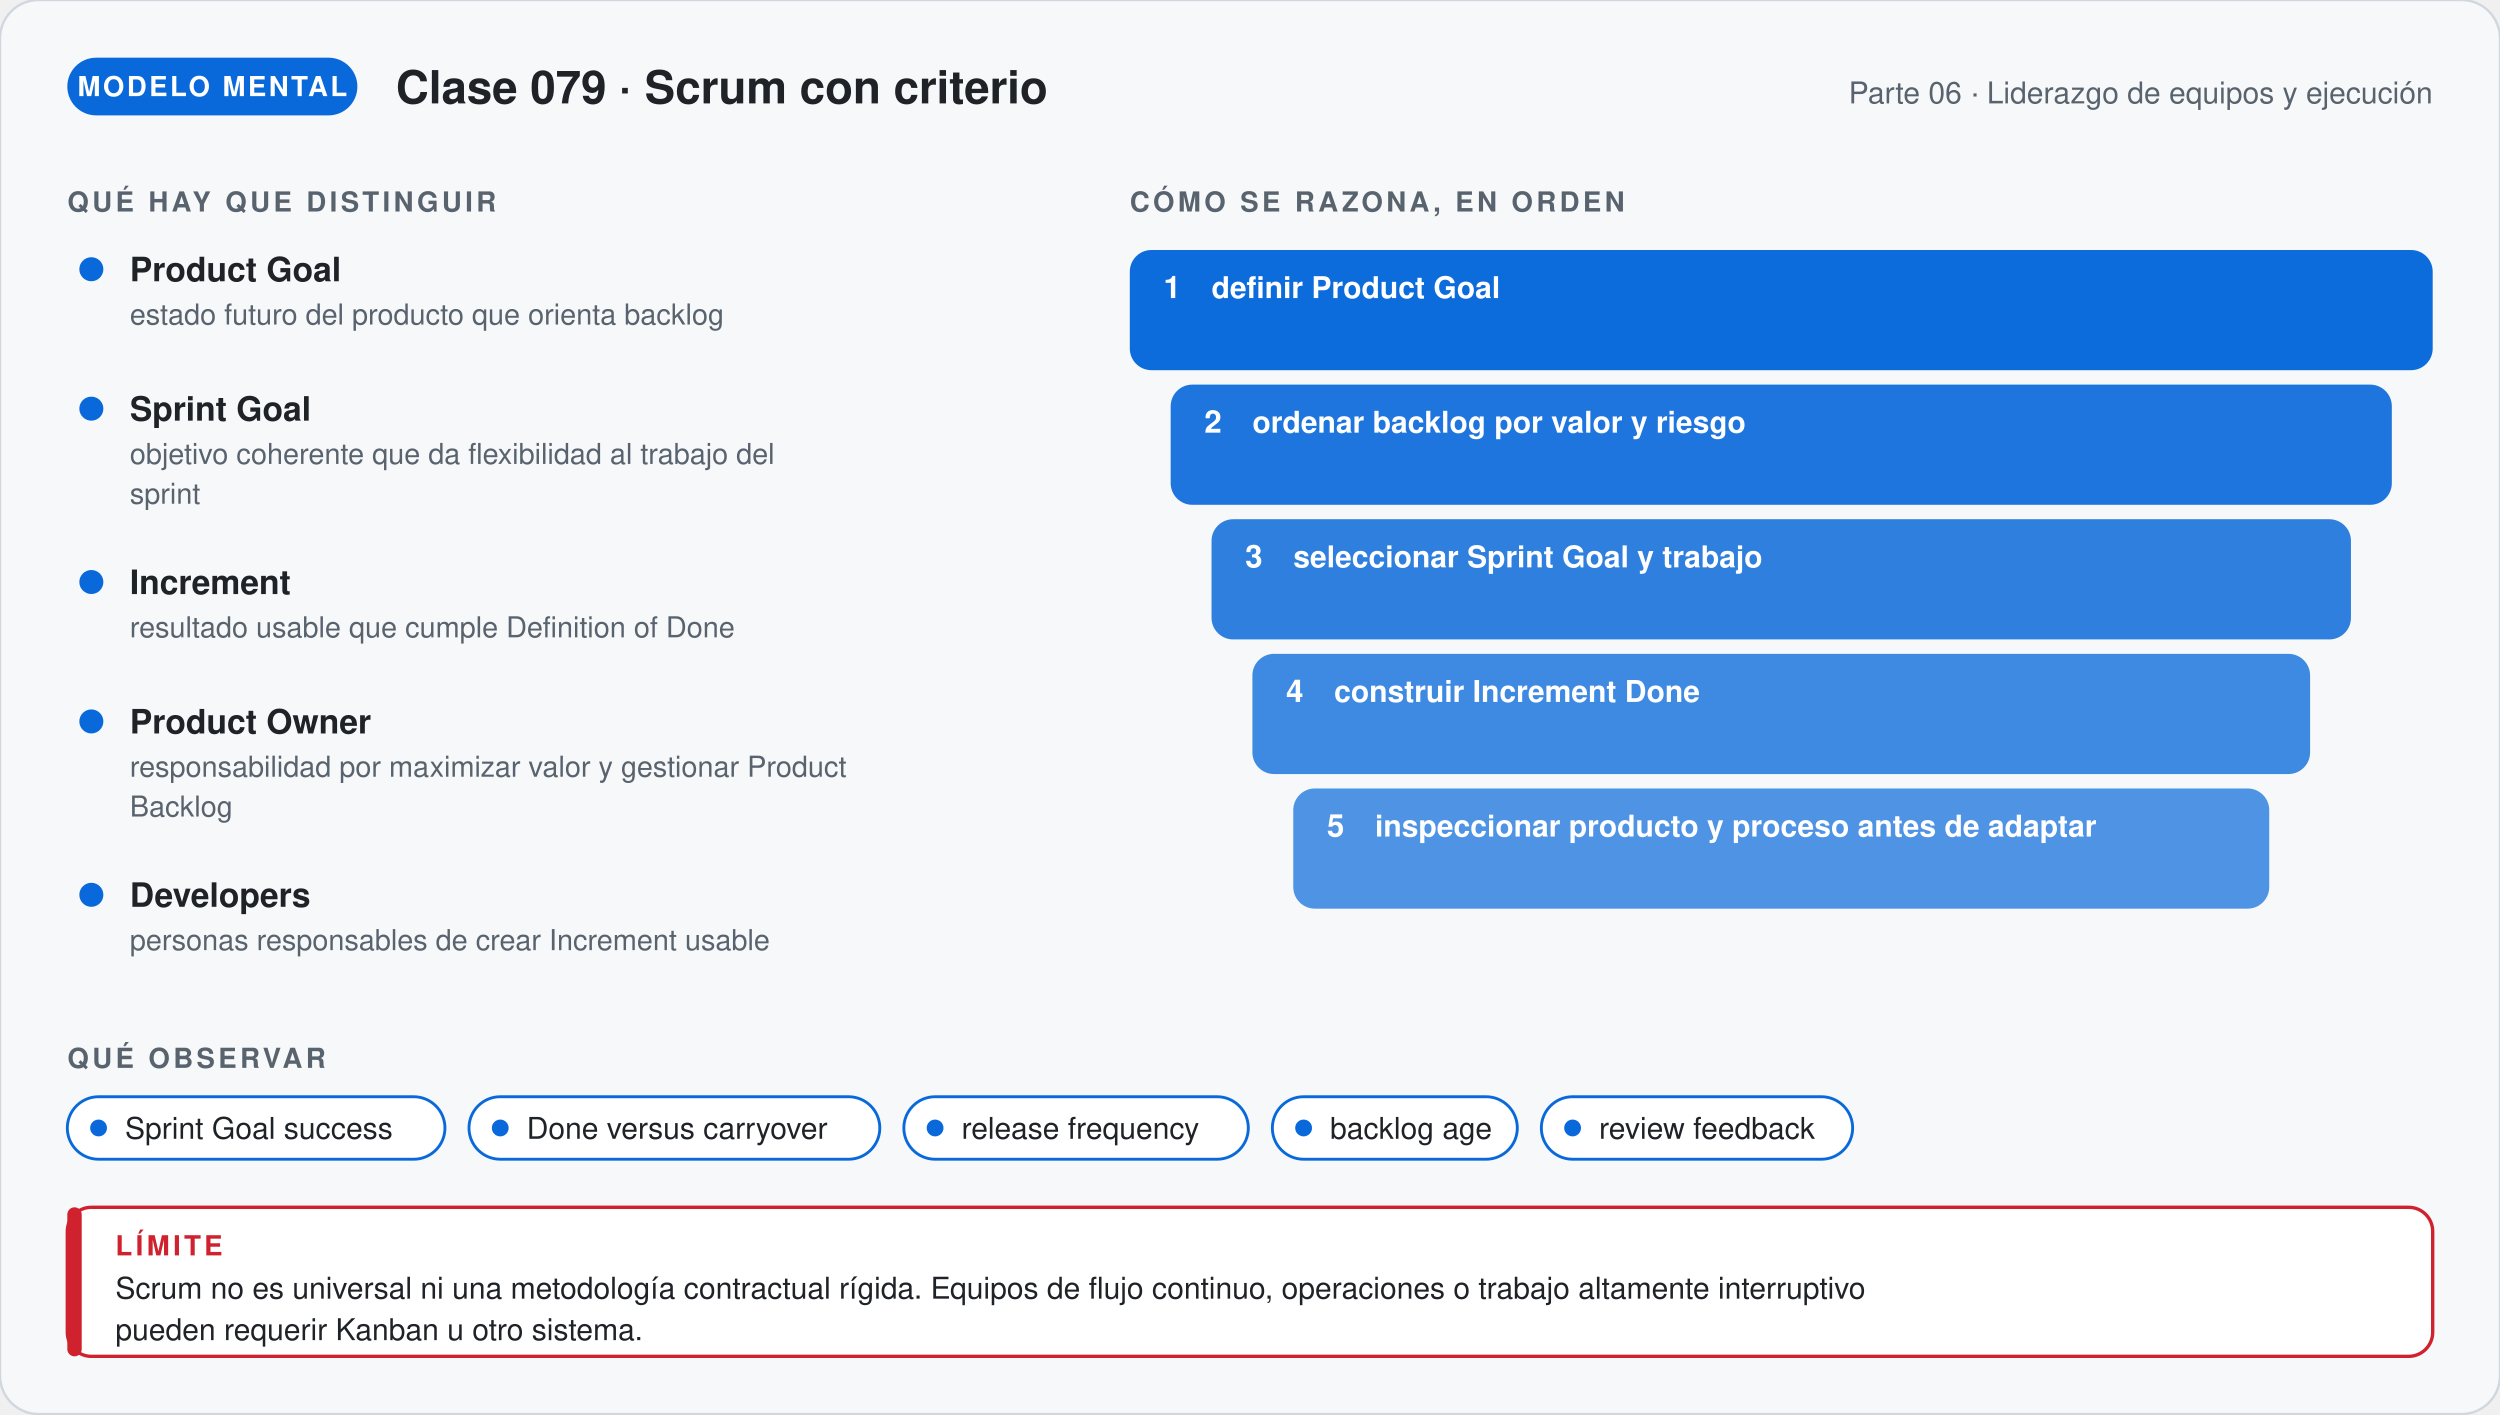
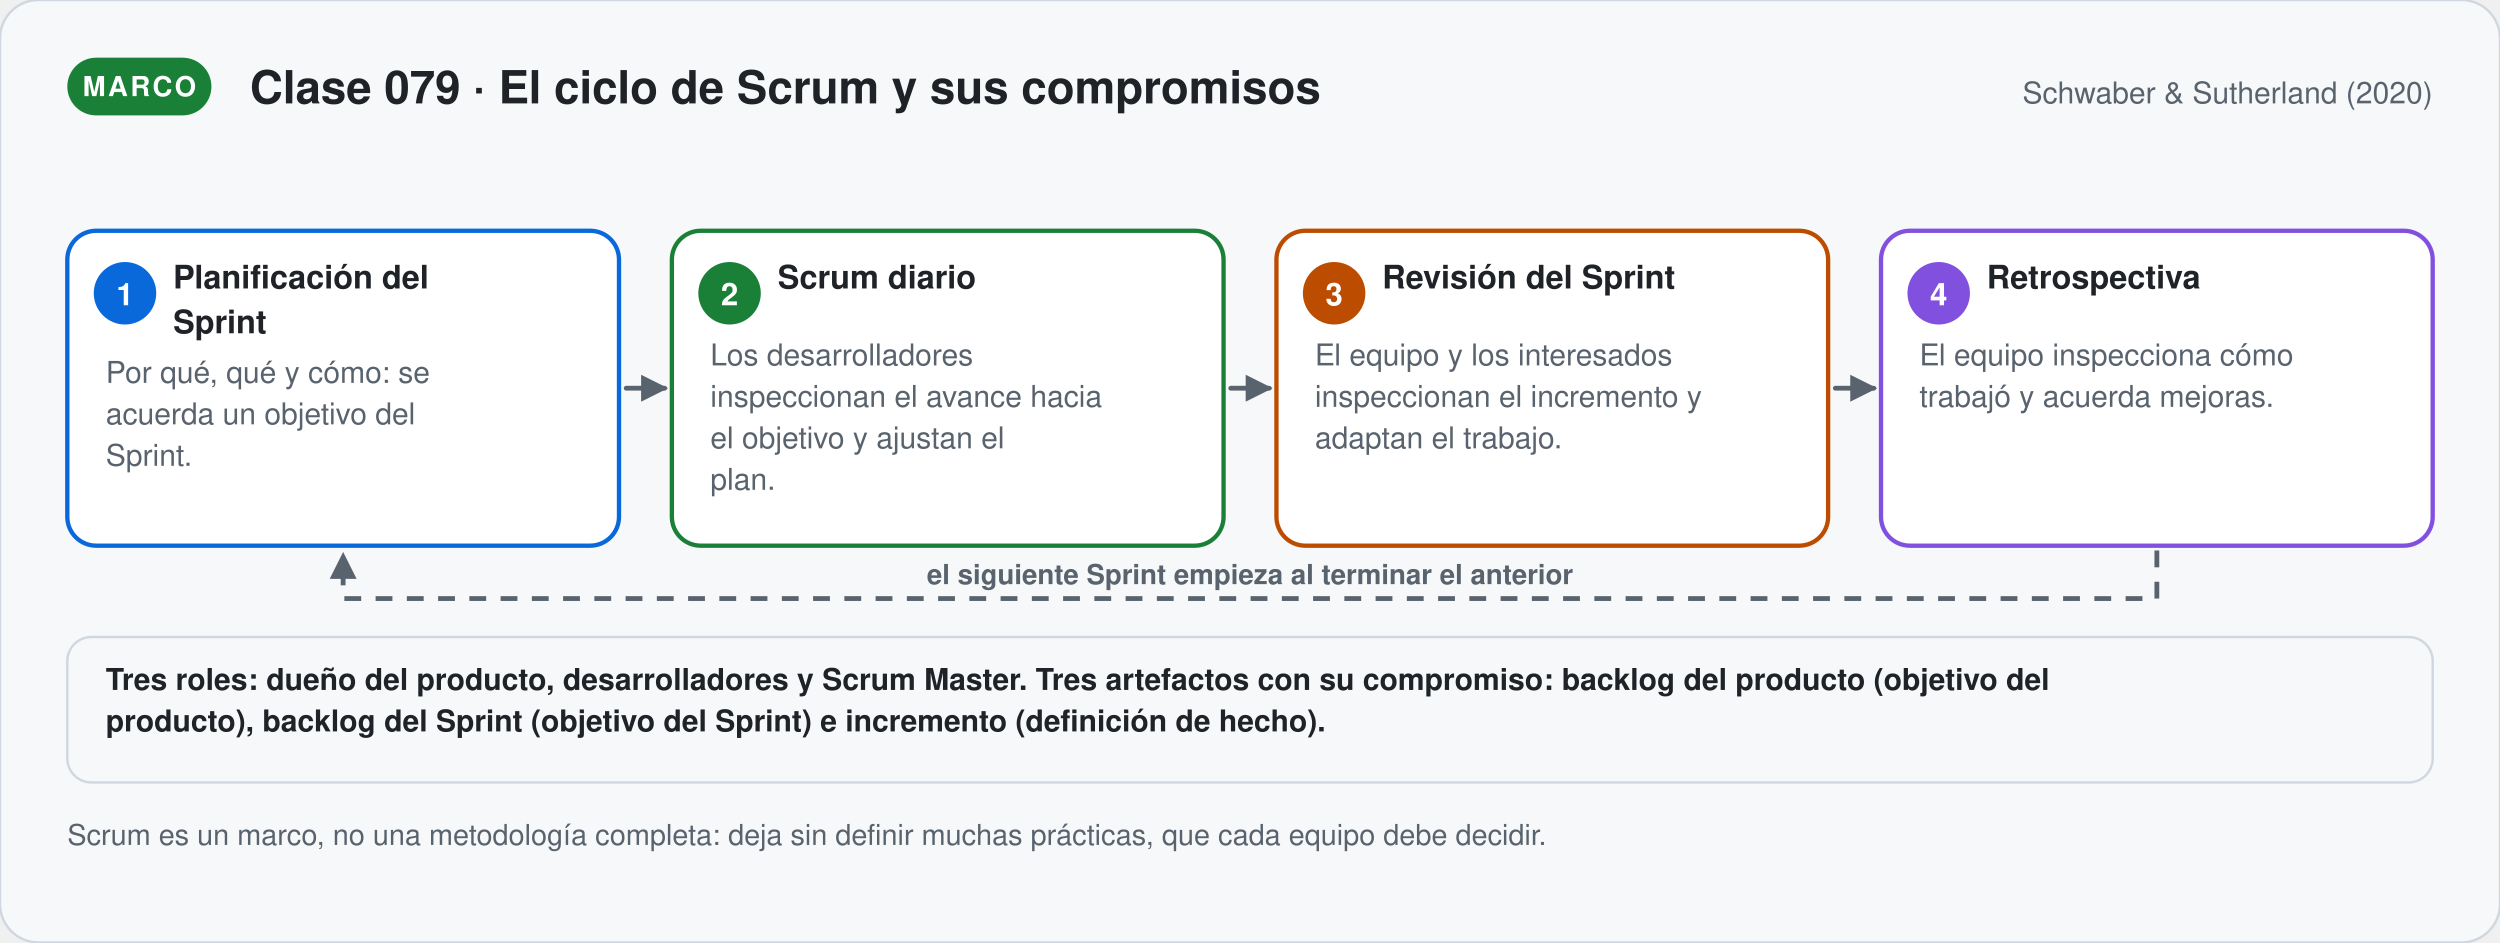
- <svg xmlns="http://www.w3.org/2000/svg" viewBox="0 0 1040 588.24" width="1040" role="img" aria-labelledby="t-g79 d-g79" font-family="'Segoe UI', 'Helvetica Neue', Helvetica, Arial, sans-serif">
+ <svg xmlns="http://www.w3.org/2000/svg" viewBox="0 0 1040 392.06" width="1040" role="img" aria-labelledby="t-s79 d-s79" font-family="'Segoe UI', 'Helvetica Neue', Helvetica, Arial, sans-serif">
  <defs>
-     <marker id="p-g79" viewBox="0 0 10 10" refX="8" refY="5" markerWidth="7" markerHeight="7" orient="auto">
+     <marker id="p-s79" viewBox="0 0 10 10" refX="8" refY="5" markerWidth="7" markerHeight="7" orient="auto">
      <path d="M1,1 L9,5 L1,9 Z" fill="#59636e" />
    </marker>
  </defs>
-   <rect width="1040" height="588.24" rx="16" fill="#f6f8fa" stroke="#d0d7de" />
-   <rect x="28" y="24" width="120.67" height="24" rx="12" fill="#0969da" />
-   <text x="88.335" y="40" font-size="11.5" font-weight="700" fill="#ffffff" text-anchor="middle" letter-spacing="1">MODELO MENTAL</text>
-   <text x="164.67" y="43" font-size="19" font-weight="700" fill="#1f2328" text-anchor="start">Clase 079 · Scrum con criterio</text>
-   <text x="1012" y="43" font-size="12.5" font-weight="400" fill="#59636e" text-anchor="end">Parte 06 · Liderazgo de equipos y ejecución</text>
-   <text x="28" y="88" font-size="11.5" font-weight="700" fill="#59636e" text-anchor="start" letter-spacing="1.4">QUÉ HAY QUE DISTINGUIR</text>
-   <circle cx="38" cy="112" r="5" fill="#0969da" />
-   <text x="54" y="117" font-size="14" font-weight="700" fill="#1f2328" text-anchor="start">Product Goal</text>
-   <text x="54" y="135" font-size="12" font-weight="400" fill="#59636e" text-anchor="start">estado futuro del producto que orienta backlog</text>
-   <circle cx="38" cy="170" r="5" fill="#0969da" />
-   <text x="54" y="175" font-size="14" font-weight="700" fill="#1f2328" text-anchor="start">Sprint Goal</text>
-   <text x="54" y="193" font-size="12" font-weight="400" fill="#59636e" text-anchor="start">objetivo coherente que da flexibilidad al trabajo del</text>
-   <text x="54" y="209.56" font-size="12" font-weight="400" fill="#59636e" text-anchor="start">sprint</text>
-   <circle cx="38" cy="242.12" r="5" fill="#0969da" />
-   <text x="54" y="247.12" font-size="14" font-weight="700" fill="#1f2328" text-anchor="start">Increment</text>
-   <text x="54" y="265.12" font-size="12" font-weight="400" fill="#59636e" text-anchor="start">resultado usable que cumple Definition of Done</text>
-   <circle cx="38" cy="300.12" r="5" fill="#0969da" />
-   <text x="54" y="305.12" font-size="14" font-weight="700" fill="#1f2328" text-anchor="start">Product Owner</text>
-   <text x="54" y="323.12" font-size="12" font-weight="400" fill="#59636e" text-anchor="start">responsabilidad por maximizar valor y gestionar Product</text>
-   <text x="54" y="339.68" font-size="12" font-weight="400" fill="#59636e" text-anchor="start">Backlog</text>
-   <circle cx="38" cy="372.24" r="5" fill="#0969da" />
-   <text x="54" y="377.24" font-size="14" font-weight="700" fill="#1f2328" text-anchor="start">Developers</text>
-   <text x="54" y="395.24" font-size="12" font-weight="400" fill="#59636e" text-anchor="start">personas responsables de crear Increment usable</text>
-   <text x="470" y="88" font-size="11.5" font-weight="700" fill="#59636e" text-anchor="start" letter-spacing="1.4">CÓMO SE RAZONA, EN ORDEN</text>
-   <rect x="470" y="104" width="542" height="50" rx="9" fill="#0969da" stroke="#0969da" stroke-width="0" fill-opacity="0.98" />
-   <text x="484" y="124" font-size="13" font-weight="800" fill="#ffffff" text-anchor="start">1</text>
-   <text x="504" y="124" font-size="12.5" font-weight="600" fill="#ffffff" text-anchor="start">definir Product Goal</text>
-   <rect x="487" y="160" width="508" height="50" rx="9" fill="#0969da" stroke="#0969da" stroke-width="0" fill-opacity="0.91" />
-   <text x="501" y="180" font-size="13" font-weight="800" fill="#ffffff" text-anchor="start">2</text>
-   <text x="521" y="180" font-size="12.5" font-weight="600" fill="#ffffff" text-anchor="start">ordenar backlog por valor y riesgo</text>
-   <rect x="504" y="216" width="474" height="50" rx="9" fill="#0969da" stroke="#0969da" stroke-width="0" fill-opacity="0.84" />
-   <text x="518" y="236" font-size="13" font-weight="800" fill="#ffffff" text-anchor="start">3</text>
-   <text x="538" y="236" font-size="12.5" font-weight="600" fill="#ffffff" text-anchor="start">seleccionar Sprint Goal y trabajo</text>
-   <rect x="521" y="272" width="440" height="50" rx="9" fill="#0969da" stroke="#0969da" stroke-width="0" fill-opacity="0.77" />
-   <text x="535" y="292" font-size="13" font-weight="800" fill="#ffffff" text-anchor="start">4</text>
-   <text x="555" y="292" font-size="12.5" font-weight="600" fill="#ffffff" text-anchor="start">construir Increment Done</text>
-   <rect x="538" y="328" width="406" height="50" rx="9" fill="#0969da" stroke="#0969da" stroke-width="0" fill-opacity="0.7" />
-   <text x="552" y="348" font-size="13" font-weight="800" fill="#ffffff" text-anchor="start">5</text>
-   <text x="572" y="348" font-size="12.5" font-weight="600" fill="#ffffff" text-anchor="start">inspeccionar producto y proceso antes de adaptar</text>
-   <text x="28" y="444.24" font-size="11.5" font-weight="700" fill="#59636e" text-anchor="start" letter-spacing="1.4">QUÉ OBSERVAR</text>
-   <rect x="28" y="456.24" width="157.1" height="26" rx="13" fill="#ffffff" stroke="#0969da" stroke-width="1.2" />
-   <circle cx="41" cy="469.24" r="3.5" fill="#0969da" />
-   <text x="52" y="473.74" font-size="12.5" font-weight="400" fill="#1f2328" text-anchor="start">Sprint Goal success</text>
-   <rect x="195.1" y="456.24" width="170.9" height="26" rx="13" fill="#ffffff" stroke="#0969da" stroke-width="1.2" />
-   <circle cx="208.1" cy="469.24" r="3.5" fill="#0969da" />
-   <text x="219.1" y="473.74" font-size="12.5" font-weight="400" fill="#1f2328" text-anchor="start">Done versus carryover</text>
-   <rect x="376" y="456.24" width="143.3" height="26" rx="13" fill="#ffffff" stroke="#0969da" stroke-width="1.2" />
-   <circle cx="389" cy="469.24" r="3.5" fill="#0969da" />
-   <text x="400" y="473.74" font-size="12.5" font-weight="400" fill="#1f2328" text-anchor="start">release frequency</text>
-   <rect x="529.3" y="456.24" width="101.9" height="26" rx="13" fill="#ffffff" stroke="#0969da" stroke-width="1.2" />
-   <circle cx="542.3" cy="469.24" r="3.5" fill="#0969da" />
-   <text x="553.3" y="473.74" font-size="12.5" font-weight="400" fill="#1f2328" text-anchor="start">backlog age</text>
-   <rect x="641.2" y="456.24" width="129.5" height="26" rx="13" fill="#ffffff" stroke="#0969da" stroke-width="1.2" />
-   <circle cx="654.2" cy="469.24" r="3.5" fill="#0969da" />
-   <text x="665.2" y="473.74" font-size="12.5" font-weight="400" fill="#1f2328" text-anchor="start">review feedback</text>
-   <rect x="28" y="502.24" width="984" height="62" rx="10" fill="#ffffff" stroke="#cf222e" stroke-width="1.4" />
-   <rect x="28" y="502.24" width="6" height="62" rx="3" fill="#cf222e" />
-   <text x="48" y="522.24" font-size="11.5" font-weight="700" fill="#cf222e" text-anchor="start" letter-spacing="1.4">LÍMITE</text>
-   <text x="48" y="540.24" font-size="12.5" font-weight="400" fill="#1f2328" text-anchor="start">Scrum no es universal ni una metodología contractual rígida. Equipos de flujo continuo, operaciones o trabajo altamente interruptivo</text>
-   <text x="48" y="557.49" font-size="12.5" font-weight="400" fill="#1f2328" text-anchor="start">pueden requerir Kanban u otro sistema.</text>
+   <rect width="1040" height="392.06" rx="16" fill="#f6f8fa" stroke="#d0d7de" />
+   <rect x="28" y="24" width="59.95" height="24" rx="12" fill="#1a7f37" />
+   <text x="57.975" y="40" font-size="11.5" font-weight="700" fill="#ffffff" text-anchor="middle" letter-spacing="1">MARCO</text>
+   <text x="103.95" y="43" font-size="19" font-weight="700" fill="#1f2328" text-anchor="start">Clase 079 · El ciclo de Scrum y sus compromisos</text>
+   <text x="1012" y="43" font-size="12.5" font-weight="400" fill="#59636e" text-anchor="end">Schwaber &amp; Sutherland (2020)</text>
+   <rect x="28" y="96" width="229.5" height="131" rx="12" fill="#ffffff" stroke="#0969da" stroke-width="1.8" />
+   <circle cx="52.0" cy="122.0" r="13" fill="#0969da" />
+   <text x="52" y="127" font-size="13" font-weight="700" fill="#ffffff" text-anchor="middle">1</text>
+   <text x="72" y="120" font-size="13.5" font-weight="700" fill="#1f2328" text-anchor="start">Planificación del</text>
+   <text x="72" y="138.63" font-size="13.5" font-weight="700" fill="#1f2328" text-anchor="start">Sprint</text>
+   <text x="44" y="159.26" font-size="12.5" font-weight="400" fill="#59636e" text-anchor="start">Por qué, qué y cómo: se</text>
+   <text x="44" y="176.51" font-size="12.5" font-weight="400" fill="#59636e" text-anchor="start">acuerda un objetivo del</text>
+   <text x="44" y="193.76" font-size="12.5" font-weight="400" fill="#59636e" text-anchor="start">Sprint.</text>
+   <path d="M260.5,161.5 L276.5,161.5" stroke="#59636e" stroke-width="2" fill="none" stroke-linecap="round" marker-end="url(#p-s79)" />
+   <rect x="279.5" y="96" width="229.5" height="131" rx="12" fill="#ffffff" stroke="#1a7f37" stroke-width="1.8" />
+   <circle cx="303.5" cy="122.0" r="13" fill="#1a7f37" />
+   <text x="303.5" y="127" font-size="13" font-weight="700" fill="#ffffff" text-anchor="middle">2</text>
+   <text x="323.5" y="120" font-size="13.5" font-weight="700" fill="#1f2328" text-anchor="start">Scrum diario</text>
+   <text x="295.5" y="152" font-size="12.5" font-weight="400" fill="#59636e" text-anchor="start">Los desarrolladores</text>
+   <text x="295.5" y="169.25" font-size="12.5" font-weight="400" fill="#59636e" text-anchor="start">inspeccionan el avance hacia</text>
+   <text x="295.5" y="186.5" font-size="12.5" font-weight="400" fill="#59636e" text-anchor="start">el objetivo y ajustan el</text>
+   <text x="295.5" y="203.75" font-size="12.5" font-weight="400" fill="#59636e" text-anchor="start">plan.</text>
+   <path d="M512,161.5 L528,161.5" stroke="#59636e" stroke-width="2" fill="none" stroke-linecap="round" marker-end="url(#p-s79)" />
+   <rect x="531" y="96" width="229.5" height="131" rx="12" fill="#ffffff" stroke="#bc4c00" stroke-width="1.8" />
+   <circle cx="555.0" cy="122.0" r="13" fill="#bc4c00" />
+   <text x="555" y="127" font-size="13" font-weight="700" fill="#ffffff" text-anchor="middle">3</text>
+   <text x="575" y="120" font-size="13.5" font-weight="700" fill="#1f2328" text-anchor="start">Revisión del Sprint</text>
+   <text x="547" y="152" font-size="12.5" font-weight="400" fill="#59636e" text-anchor="start">El equipo y los interesados</text>
+   <text x="547" y="169.25" font-size="12.5" font-weight="400" fill="#59636e" text-anchor="start">inspeccionan el incremento y</text>
+   <text x="547" y="186.5" font-size="12.5" font-weight="400" fill="#59636e" text-anchor="start">adaptan el trabajo.</text>
+   <path d="M763.5,161.5 L779.5,161.5" stroke="#59636e" stroke-width="2" fill="none" stroke-linecap="round" marker-end="url(#p-s79)" />
+   <rect x="782.5" y="96" width="229.5" height="131" rx="12" fill="#ffffff" stroke="#8250df" stroke-width="1.8" />
+   <circle cx="806.5" cy="122.0" r="13" fill="#8250df" />
+   <text x="806.5" y="127" font-size="13" font-weight="700" fill="#ffffff" text-anchor="middle">4</text>
+   <text x="826.5" y="120" font-size="13.5" font-weight="700" fill="#1f2328" text-anchor="start">Retrospectiva</text>
+   <text x="798.5" y="152" font-size="12.5" font-weight="400" fill="#59636e" text-anchor="start">El equipo inspecciona cómo</text>
+   <text x="798.5" y="169.25" font-size="12.5" font-weight="400" fill="#59636e" text-anchor="start">trabajó y acuerda mejoras.</text>
+   <path d="M897.25,229.0 V249.0 H142.75 V231.0" stroke="#59636e" stroke-width="2" fill="none" stroke-dasharray="7 6" marker-end="url(#p-s79)" />
+   <text x="520" y="243" font-size="11.5" font-weight="600" fill="#59636e" text-anchor="middle">el siguiente Sprint empieza al terminar el anterior</text>
+   <rect x="28" y="265" width="984" height="60.5" rx="10" fill="#f6f8fa" stroke="#d0d7de" stroke-width="1" />
+   <text x="44" y="287" font-size="12.5" font-weight="600" fill="#1f2328" text-anchor="start">Tres roles: dueño del producto, desarrolladores y Scrum Master. Tres artefactos con su compromiso: backlog del producto (objetivo del</text>
+   <text x="44" y="304.25" font-size="12.5" font-weight="600" fill="#1f2328" text-anchor="start">producto), backlog del Sprint (objetivo del Sprint) e incremento (definición de hecho).</text>
+   <text x="28" y="351.5" font-size="12" font-weight="400" fill="#59636e" text-anchor="start">Scrum es un marco, no una metodología completa: deja sin definir muchas prácticas, que cada equipo debe decidir.</text>
</svg>
